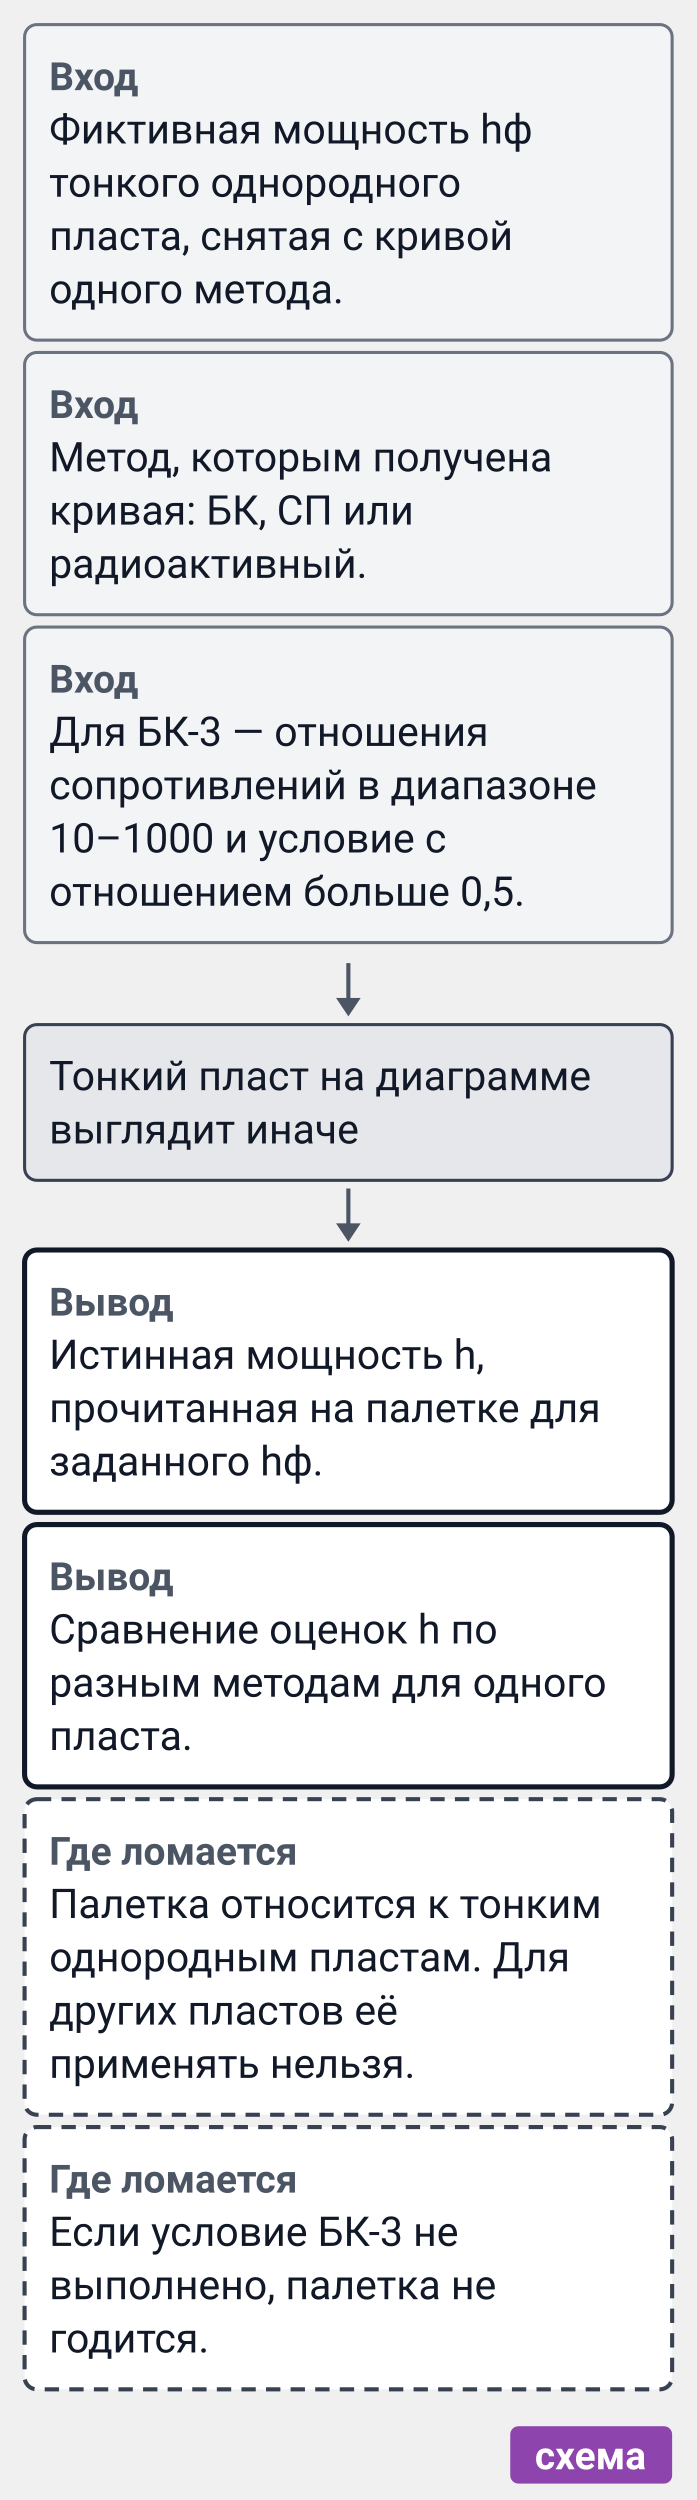
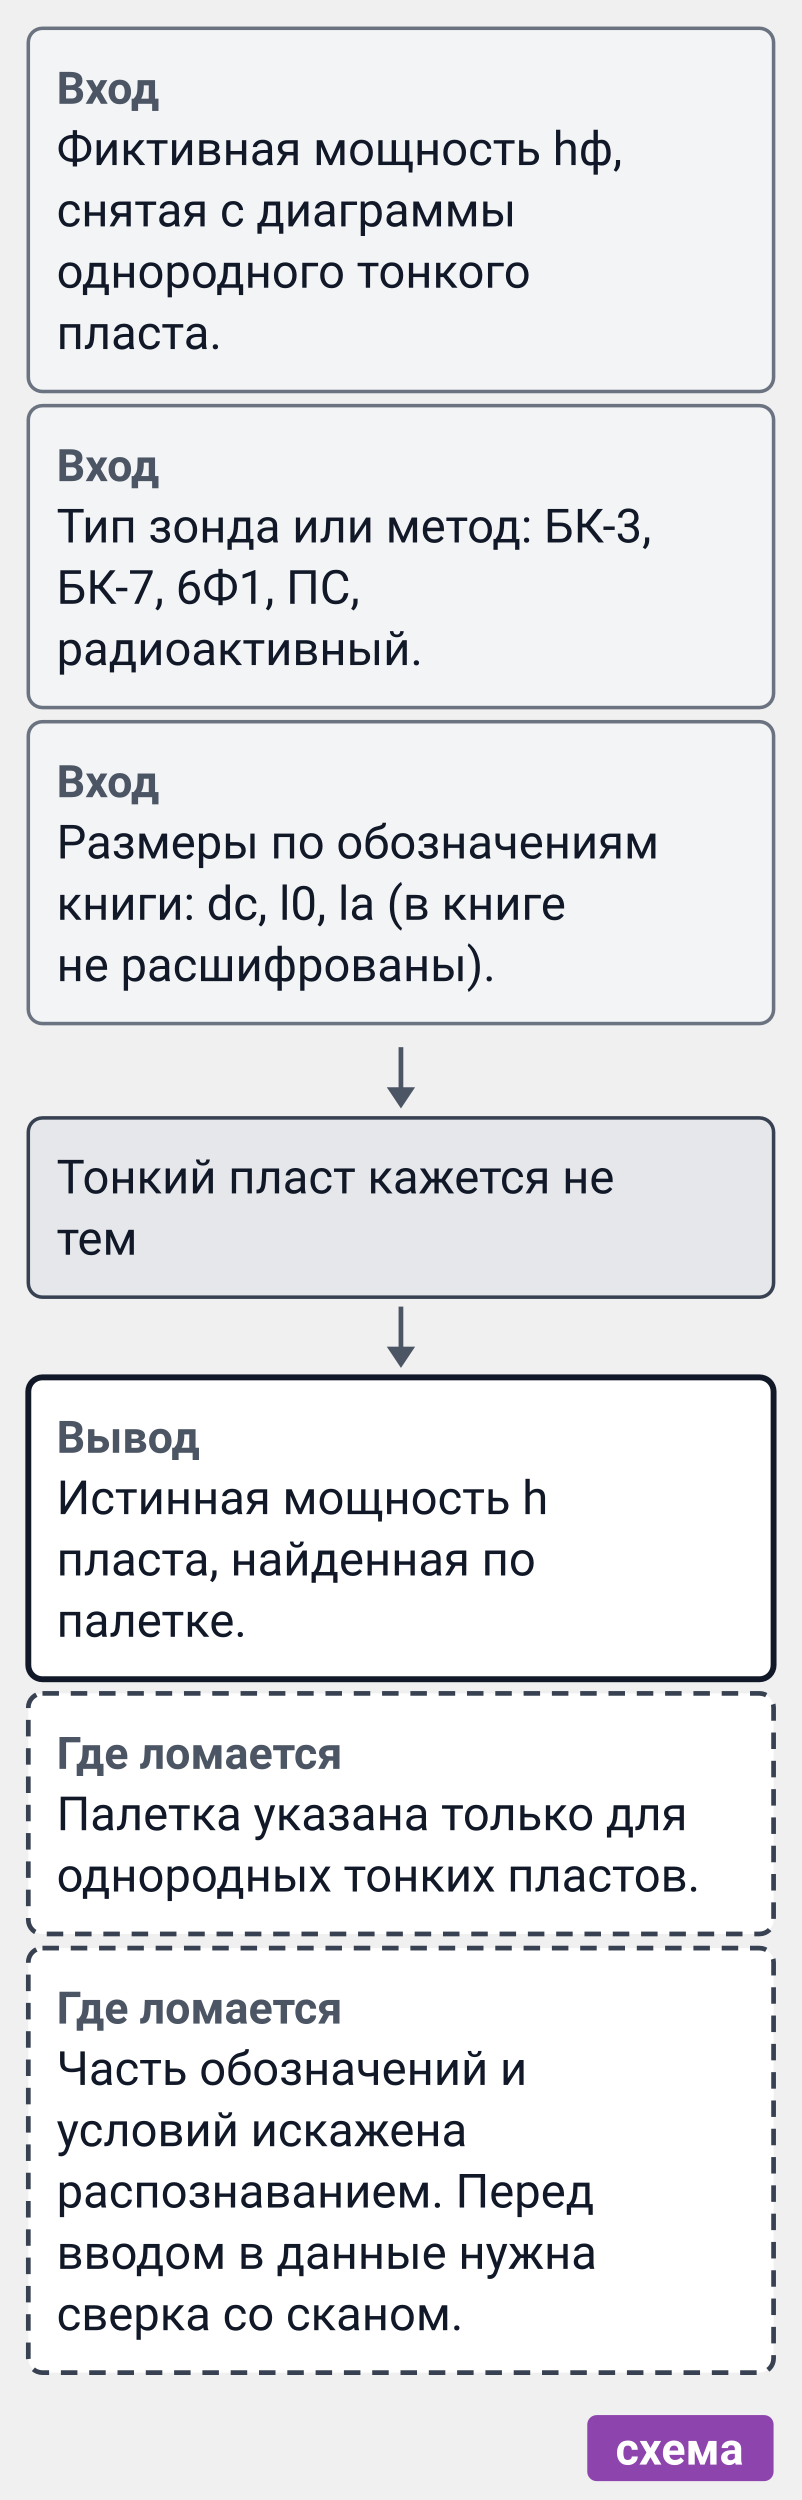
- <svg xmlns="http://www.w3.org/2000/svg" viewBox="0 0 340 1220" role="img" aria-label="Схема шага «Тонкий пласт на диаграмме выглядит иначе»: что на входе, что получаем и где правило ломается.">
+ <svg xmlns="http://www.w3.org/2000/svg" viewBox="0 0 340 1060" role="img" aria-label="Схема шага «Тонкий пласт кажется не тем»: что на входе, что получаем и где правило ломается.">
  <style>.i-in{fill:#F3F4F6;stroke:#6B7280;stroke-width:1.5}.i-out{fill:#FFFFFF;stroke:#111827;stroke-width:2.5}.i-node{fill:#E5E7EB;stroke:#374151;stroke-width:1.5}.i-warn{fill:#FFFFFF;stroke:#374151;stroke-width:2;stroke-dasharray:7 5}.it{fill:#111827;font-size:20px;font-family:system-ui,-apple-system,'Segoe UI',Roboto,sans-serif}.ih{fill:#4B5563;font-size:19px;font-weight:700;font-family:system-ui,-apple-system,'Segoe UI',Roboto,sans-serif}.il{fill:#4B5563;font-size:19px;font-family:system-ui,-apple-system,'Segoe UI',Roboto,sans-serif}.ia{stroke:#4B5563;stroke-width:2}.iah{fill:#4B5563}.ibt{fill:#FFFFFF;font-size:19px;font-weight:700;font-family:system-ui,-apple-system,'Segoe UI',Roboto,sans-serif}.isw{stroke:#6B7280;stroke-width:1.5}</style>
  <rect class="i-in" x="12" y="12" width="316" height="154" rx="6" />
  <text class="ih" x="24" y="44">Вход</text>
-   <text class="it" x="24" y="70">Фиктивная мощность hф</text>
-   <text class="it" x="24" y="96">тонкого однородного</text>
-   <text class="it" x="24" y="122">пласта, снятая с кривой</text>
-   <text class="it" x="24" y="148">одного метода.</text>
+   <text class="it" x="24" y="70">Фиктивная мощность hф,</text>
+   <text class="it" x="24" y="96">снятая с диаграммы</text>
+   <text class="it" x="24" y="122">однородного тонкого</text>
+   <text class="it" x="24" y="148">пласта.</text>
  <rect class="i-in" x="12" y="172" width="316" height="128" rx="6" />
  <text class="ih" x="24" y="204">Вход</text>
-   <text class="it" x="24" y="230">Метод, которым получена</text>
-   <text class="it" x="24" y="256">кривая: БК, СП или</text>
+   <text class="it" x="24" y="230">Тип зонда или метод: БК-3,</text>
+   <text class="it" x="24" y="256">БК-7, 6Ф1, ПС,</text>
  <text class="it" x="24" y="282">радиоактивный.</text>
-   <rect class="i-in" x="12" y="306" width="316" height="154" rx="6" />
+   <rect class="i-in" x="12" y="306" width="316" height="128" rx="6" />
  <text class="ih" x="24" y="338">Вход</text>
-   <text class="it" x="24" y="364">Для БК-3 — отношения</text>
-   <text class="it" x="24" y="390">сопротивлений в диапазоне</text>
-   <text class="it" x="24" y="416">10–1000 и условие с</text>
-   <text class="it" x="24" y="442">отношением больше 0,5.</text>
-   <line class="ia" x1="170" y1="470" x2="170" y2="490" />
-   <path class="iah" d="M170 496 l-6 -9 h12 z" />
-   <rect class="i-node" x="12" y="500" width="316" height="76" rx="6" />
-   <text class="it" x="24" y="532">Тонкий пласт на диаграмме</text>
-   <text class="it" x="24" y="558">выглядит иначе</text>
-   <line class="ia" x1="170" y1="580" x2="170" y2="600" />
-   <path class="iah" d="M170 606 l-6 -9 h12 z" />
-   <rect class="i-out" x="12" y="610" width="316" height="128" rx="6" />
-   <text class="ih" x="24" y="642">Вывод</text>
-   <text class="it" x="24" y="668">Истинная мощность h,</text>
-   <text class="it" x="24" y="694">прочитанная на палетке для</text>
-   <text class="it" x="24" y="720">заданного hф.</text>
-   <rect class="i-out" x="12" y="744" width="316" height="128" rx="6" />
-   <text class="ih" x="24" y="776">Вывод</text>
-   <text class="it" x="24" y="802">Сравнение оценок h по</text>
-   <text class="it" x="24" y="828">разным методам для одного</text>
-   <text class="it" x="24" y="854">пласта.</text>
-   <rect class="i-warn" x="12" y="878" width="316" height="154" rx="6" />
-   <text class="ih" x="24" y="910">Где ломается</text>
-   <text class="it" x="24" y="936">Палетка относится к тонким</text>
-   <text class="it" x="24" y="962">однородным пластам. Для</text>
-   <text class="it" x="24" y="988">других пластов её</text>
-   <text class="it" x="24" y="1014">применять нельзя.</text>
-   <rect class="i-warn" x="12" y="1038" width="316" height="128" rx="6" />
-   <text class="ih" x="24" y="1070">Где ломается</text>
-   <text class="it" x="24" y="1096">Если условие БК-3 не</text>
-   <text class="it" x="24" y="1122">выполнено, палетка не</text>
-   <text class="it" x="24" y="1148">годится.</text>
-   <rect x="249" y="1184" width="79" height="28" rx="4" fill="#8E44AD" />
-   <text class="ibt" x="261" y="1205">схема</text>
+   <text class="it" x="24" y="364">Размеры по обозначениям</text>
+   <text class="it" x="24" y="390">книги: dc, l0, la (в книге</text>
+   <text class="it" x="24" y="416">не расшифрованы).</text>
+   <line class="ia" x1="170" y1="444" x2="170" y2="464" />
+   <path class="iah" d="M170 470 l-6 -9 h12 z" />
+   <rect class="i-node" x="12" y="474" width="316" height="76" rx="6" />
+   <text class="it" x="24" y="506">Тонкий пласт кажется не</text>
+   <text class="it" x="24" y="532">тем</text>
+   <line class="ia" x1="170" y1="554" x2="170" y2="574" />
+   <path class="iah" d="M170 580 l-6 -9 h12 z" />
+   <rect class="i-out" x="12" y="584" width="316" height="128" rx="6" />
+   <text class="ih" x="24" y="616">Вывод</text>
+   <text class="it" x="24" y="642">Истинная мощность h</text>
+   <text class="it" x="24" y="668">пласта, найденная по</text>
+   <text class="it" x="24" y="694">палетке.</text>
+   <rect class="i-warn" x="12" y="718" width="316" height="102" rx="6" />
+   <text class="ih" x="24" y="750">Где ломается</text>
+   <text class="it" x="24" y="776">Палетка указана только для</text>
+   <text class="it" x="24" y="802">однородных тонких пластов.</text>
+   <rect class="i-warn" x="12" y="826" width="316" height="180" rx="6" />
+   <text class="ih" x="24" y="858">Где ломается</text>
+   <text class="it" x="24" y="884">Часть обозначений и</text>
+   <text class="it" x="24" y="910">условий искажена</text>
+   <text class="it" x="24" y="936">распознаванием. Перед</text>
+   <text class="it" x="24" y="962">вводом в данные нужна</text>
+   <text class="it" x="24" y="988">сверка со сканом.</text>
+   <rect x="249" y="1024" width="79" height="28" rx="4" fill="#8E44AD" />
+   <text class="ibt" x="261" y="1045">схема</text>
</svg>
